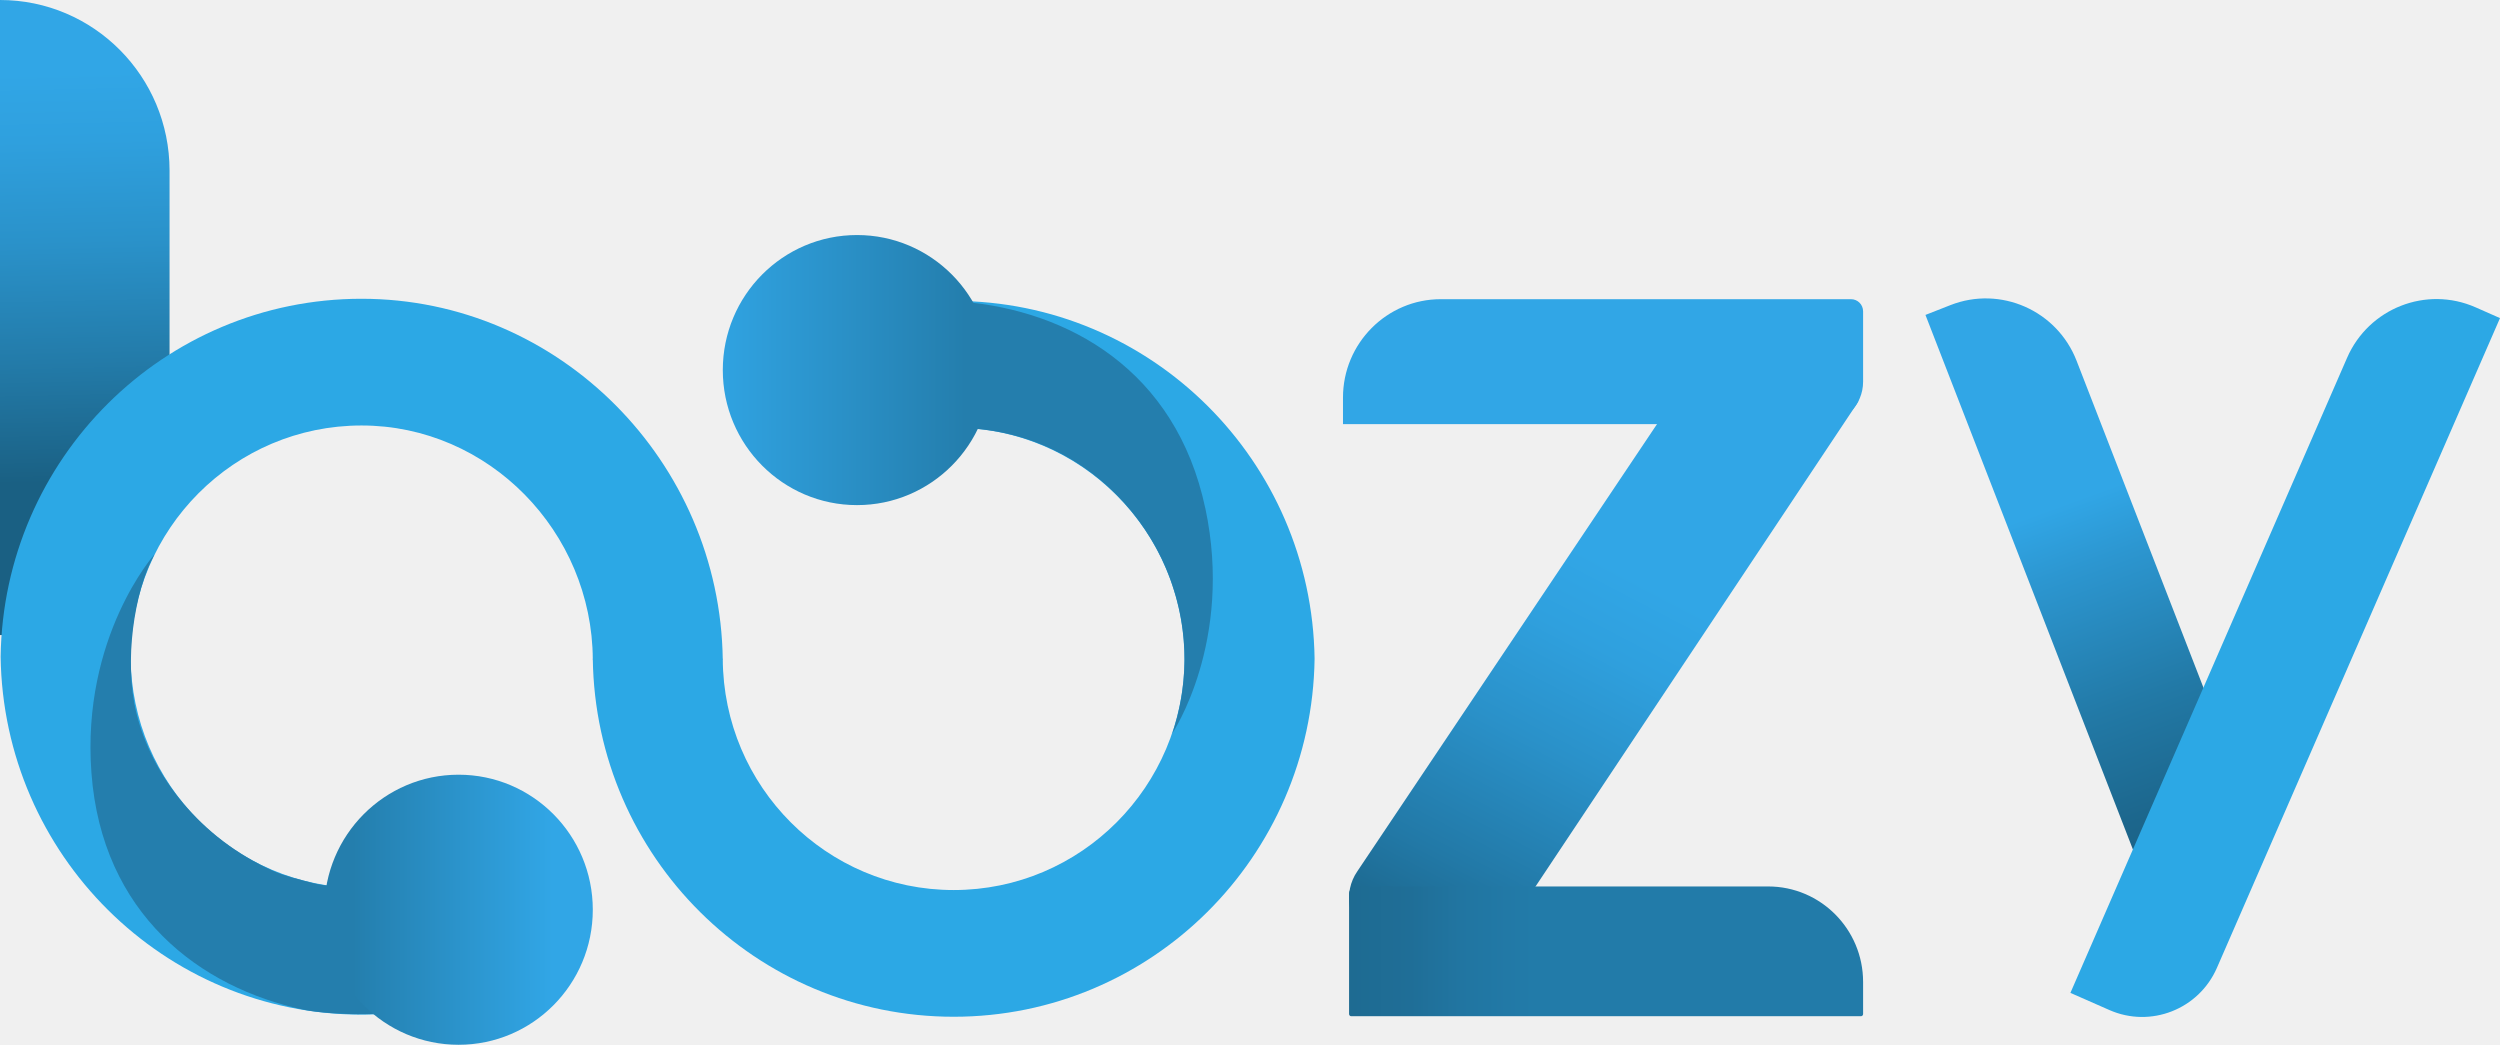
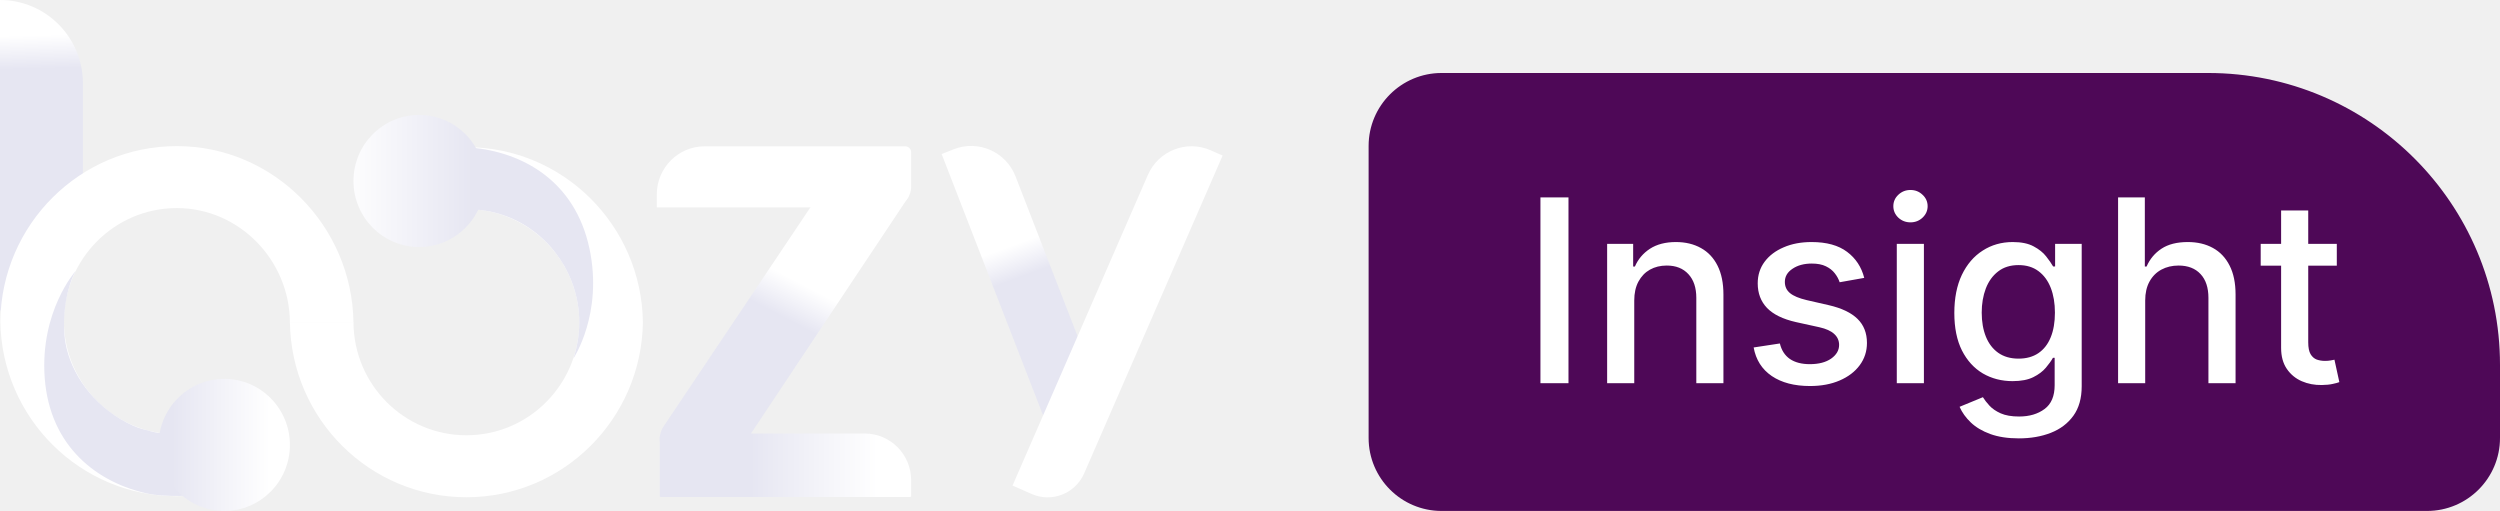
- <svg xmlns="http://www.w3.org/2000/svg" width="67" height="28" viewBox="0 0 67 28" fill="none">
-   <path d="M3.483 17.019C3.483 15.727 3.874 14.526 4.544 13.532V4.572C4.544 2.047 2.51 0 0 0V17.019H3.483Z" fill="url(#paint0_linear_888_14592)" />
-   <path d="M9.689 8.007C4.393 8.007 0.092 12.289 0.017 17.6C0.091 22.91 4.393 27.192 9.689 27.192C10.981 27.192 12.213 26.937 13.339 26.476L11.748 23.443C11.104 23.672 10.411 23.797 9.689 23.797C6.281 23.797 3.517 21.025 3.5 17.6C3.517 14.174 6.281 11.403 9.689 11.403C13.097 11.403 15.871 14.248 15.887 17.673H19.37C19.296 12.363 14.985 8.007 9.689 8.007Z" fill="#2CA8E5" />
-   <path d="M25.559 8.064C24.267 8.064 23.035 8.319 21.909 8.781L23.5 11.813C24.144 11.584 24.837 11.459 25.559 11.459C28.967 11.459 31.731 14.231 31.747 17.656C31.731 21.082 28.967 23.853 25.559 23.853C22.151 23.853 19.386 21.082 19.37 17.656H15.887C15.961 22.967 20.263 27.249 25.559 27.249C30.855 27.249 35.156 22.967 35.231 17.656C35.156 12.346 30.855 8.064 25.559 8.064Z" fill="#2CA8E5" />
-   <path d="M49.828 10.704C49.69 10.865 49.533 10.978 49.3 10.978H44.668L36.377 23.35C35.983 23.92 36.125 24.701 36.684 25.096L37.953 26.003C38.589 26.458 39.461 26.294 39.901 25.637L49.764 10.822C49.764 10.822 49.827 10.704 49.828 10.704V10.704Z" fill="url(#paint1_linear_888_14592)" />
-   <path d="M36.349 23.757H47.388C48.791 23.757 49.931 24.903 49.931 26.316V27.176C49.931 27.209 49.905 27.235 49.872 27.235H36.214C36.182 27.235 36.155 27.209 36.155 27.176V23.953C36.155 23.846 36.242 23.757 36.35 23.757H36.349Z" fill="url(#paint2_linear_888_14592)" />
-   <path d="M52.269 8.178C53.612 7.65 55.129 8.319 55.653 9.67L60.578 22.36C60.75 22.803 60.532 23.303 60.092 23.476L57.789 24.381L51.602 8.44L52.269 8.178Z" fill="url(#paint3_linear_888_14592)" />
-   <path d="M67 8.525L59.414 25.937C58.929 27.05 57.638 27.557 56.532 27.069L55.487 26.609L62.902 9.589C63.481 8.26 65.024 7.654 66.345 8.236L67 8.525Z" fill="#2CA8E5" />
-   <path d="M32.302 13.621C31.513 9.904 28.62 8.322 25.78 8.085C25.519 8.064 25.135 8.08 24.955 8.09C25.246 8.53 25.411 9.028 25.52 9.562C25.653 10.213 25.495 10.902 25.259 11.475C28.279 11.326 30.461 13.231 31.306 15.374C31.95 17.006 31.792 18.542 31.418 19.653C31.418 19.653 33.063 17.201 32.303 13.621H32.302Z" fill="#247EAD" />
-   <path d="M2.45 20.708C2.73 24.499 5.357 26.473 8.145 27.062C8.504 27.137 9.192 27.189 9.817 27.179C10.46 27.169 11.037 27.097 11.128 27.105C10.899 26.628 10.198 26.148 10.163 25.604C10.119 24.941 9.144 24.34 9.455 23.805C9.131 23.76 8.684 23.747 8.383 23.665C8.015 23.565 7.646 23.485 7.315 23.337C5.358 22.456 4.065 20.787 3.653 19.101C3.321 17.742 3.589 15.859 4.142 14.854C4.142 14.854 2.181 17.057 2.45 20.71V20.708Z" fill="#247EAD" />
-   <path d="M12.29 28C14.276 28 15.887 26.38 15.887 24.381C15.887 22.382 14.276 20.762 12.29 20.762C10.303 20.762 8.692 22.382 8.692 24.381C8.692 26.38 10.303 28 12.29 28Z" fill="url(#paint4_linear_888_14592)" />
-   <path d="M48.802 11.367H35.992V10.656C35.992 9.2 37.167 8.018 38.615 8.018H49.607C49.786 8.018 49.931 8.164 49.931 8.344V10.231C49.931 10.858 49.425 11.367 48.802 11.367Z" fill="url(#paint5_linear_888_14592)" />
-   <path d="M22.968 13.537C24.954 13.537 26.565 11.916 26.565 9.918C26.565 7.919 24.954 6.299 22.968 6.299C20.981 6.299 19.371 7.919 19.371 9.918C19.371 11.916 20.981 13.537 22.968 13.537Z" fill="url(#paint6_linear_888_14592)" />
+ <svg xmlns="http://www.w3.org/2000/svg" width="137" height="28" viewBox="0 0 137 28" fill="none">
+   <path d="M3.483 17.019C3.483 15.727 3.874 14.526 4.544 13.532V4.572C4.544 2.047 2.51 0 0 0V17.019H3.483Z" fill="url(#paint0_linear_1039_12899)" />
+   <path d="M9.689 8.007C4.393 8.007 0.092 12.289 0.017 17.6C0.091 22.91 4.393 27.192 9.689 27.192C10.981 27.192 12.213 26.937 13.339 26.476L11.748 23.443C11.104 23.672 10.411 23.797 9.689 23.797C6.281 23.797 3.517 21.025 3.5 17.6C3.517 14.174 6.281 11.403 9.689 11.403C13.097 11.403 15.871 14.248 15.887 17.673H19.37C19.296 12.363 14.985 8.007 9.689 8.007Z" fill="white" />
+   <path d="M25.559 8.064C24.267 8.064 23.035 8.319 21.909 8.781L23.5 11.813C24.144 11.584 24.837 11.459 25.559 11.459C28.967 11.459 31.731 14.231 31.747 17.656C31.731 21.082 28.967 23.853 25.559 23.853C22.151 23.853 19.386 21.082 19.37 17.656H15.887C15.961 22.967 20.263 27.249 25.559 27.249C30.855 27.249 35.156 22.967 35.231 17.656C35.156 12.346 30.855 8.064 25.559 8.064Z" fill="white" />
+   <path d="M49.828 10.704C49.69 10.865 49.533 10.978 49.3 10.978H44.668L36.377 23.35C35.983 23.92 36.125 24.701 36.684 25.096L37.953 26.003C38.589 26.458 39.461 26.294 39.901 25.637L49.764 10.822C49.764 10.822 49.827 10.704 49.828 10.704V10.704Z" fill="url(#paint1_linear_1039_12899)" />
+   <path d="M36.349 23.757H47.388C48.791 23.757 49.931 24.903 49.931 26.316V27.176C49.931 27.209 49.905 27.235 49.872 27.235H36.214C36.182 27.235 36.155 27.209 36.155 27.176V23.953C36.155 23.846 36.242 23.757 36.35 23.757H36.349Z" fill="url(#paint2_linear_1039_12899)" />
+   <path d="M52.269 8.178C53.612 7.65 55.129 8.319 55.653 9.67L60.578 22.36C60.75 22.803 60.532 23.303 60.092 23.476L57.789 24.381L51.602 8.44L52.269 8.178Z" fill="url(#paint3_linear_1039_12899)" />
+   <path d="M67 8.525L59.414 25.937C58.929 27.05 57.638 27.557 56.532 27.069L55.487 26.609L62.902 9.589C63.481 8.26 65.024 7.654 66.345 8.236L67 8.525Z" fill="white" />
+   <path d="M32.302 13.621C31.513 9.904 28.62 8.322 25.78 8.085C25.519 8.064 25.135 8.08 24.955 8.09C25.246 8.53 25.411 9.028 25.52 9.562C25.653 10.213 25.495 10.902 25.259 11.475C28.279 11.326 30.461 13.231 31.306 15.374C31.95 17.006 31.792 18.542 31.418 19.653C31.418 19.653 33.063 17.201 32.303 13.621H32.302Z" fill="#E6E6F2" />
+   <path d="M2.45 20.708C2.73 24.499 5.357 26.473 8.145 27.062C8.504 27.137 9.192 27.189 9.817 27.179C10.46 27.169 11.037 27.097 11.128 27.105C10.899 26.628 10.198 26.148 10.163 25.604C10.119 24.941 9.144 24.34 9.455 23.805C9.131 23.76 8.684 23.747 8.383 23.665C8.015 23.565 7.646 23.485 7.315 23.337C5.358 22.456 4.065 20.787 3.653 19.101C3.321 17.742 3.589 15.859 4.142 14.854C4.142 14.854 2.181 17.057 2.45 20.71V20.708Z" fill="#E6E6F2" />
+   <path d="M12.29 28C14.276 28 15.887 26.38 15.887 24.381C15.887 22.382 14.276 20.762 12.29 20.762C10.303 20.762 8.692 22.382 8.692 24.381C8.692 26.38 10.303 28 12.29 28Z" fill="url(#paint4_linear_1039_12899)" />
+   <path d="M48.802 11.367H35.992V10.656C35.992 9.2 37.167 8.018 38.615 8.018H49.607C49.786 8.018 49.931 8.164 49.931 8.344V10.231C49.931 10.858 49.425 11.367 48.802 11.367Z" fill="url(#paint5_linear_1039_12899)" />
+   <path d="M22.968 13.537C24.954 13.537 26.565 11.916 26.565 9.918C26.565 7.919 24.954 6.299 22.968 6.299C20.981 6.299 19.371 7.919 19.371 9.918C19.371 11.916 20.981 13.537 22.968 13.537Z" fill="url(#paint6_linear_1039_12899)" />
+   <path d="M75 8C75 5.791 76.791 4 79 4H121C129.837 4 137 11.163 137 20V24C137 26.209 135.209 28 133 28H79C76.791 28 75 26.209 75 24V8Z" fill="#4E0857" />
+   <path d="M85.953 10.818V21H84.416V10.818H85.953ZM89.557 16.466V21H88.071V13.364H89.497V14.607H89.592C89.767 14.202 90.043 13.877 90.417 13.632C90.795 13.387 91.271 13.264 91.844 13.264C92.364 13.264 92.82 13.374 93.211 13.592C93.602 13.808 93.906 14.129 94.121 14.557C94.336 14.984 94.444 15.513 94.444 16.143V21H92.958V16.322C92.958 15.768 92.814 15.336 92.525 15.024C92.237 14.709 91.841 14.552 91.337 14.552C90.992 14.552 90.686 14.626 90.417 14.776C90.152 14.925 89.942 15.143 89.786 15.432C89.633 15.717 89.557 16.062 89.557 16.466ZM102.16 15.228L100.813 15.467C100.756 15.294 100.667 15.13 100.544 14.974C100.425 14.819 100.263 14.691 100.057 14.592C99.852 14.492 99.595 14.443 99.287 14.443C98.866 14.443 98.514 14.537 98.233 14.726C97.951 14.912 97.81 15.152 97.81 15.447C97.81 15.702 97.904 15.907 98.093 16.063C98.282 16.219 98.587 16.347 99.008 16.446L100.221 16.724C100.924 16.887 101.447 17.137 101.792 17.475C102.137 17.813 102.309 18.252 102.309 18.793C102.309 19.25 102.177 19.658 101.911 20.016C101.65 20.37 101.283 20.649 100.813 20.851C100.345 21.053 99.803 21.154 99.187 21.154C98.332 21.154 97.634 20.972 97.094 20.607C96.554 20.239 96.222 19.717 96.1 19.041L97.537 18.822C97.626 19.197 97.81 19.48 98.088 19.673C98.367 19.861 98.73 19.956 99.177 19.956C99.664 19.956 100.054 19.855 100.345 19.653C100.637 19.447 100.783 19.197 100.783 18.902C100.783 18.663 100.693 18.463 100.514 18.3C100.339 18.138 100.069 18.015 99.704 17.933L98.412 17.649C97.699 17.487 97.172 17.228 96.831 16.874C96.493 16.519 96.323 16.07 96.323 15.526C96.323 15.075 96.449 14.681 96.701 14.343C96.953 14.005 97.301 13.742 97.745 13.553C98.189 13.36 98.698 13.264 99.272 13.264C100.097 13.264 100.746 13.443 101.22 13.801C101.694 14.156 102.008 14.631 102.16 15.228ZM103.944 21V13.364H105.43V21H103.944ZM104.694 12.185C104.436 12.185 104.214 12.099 104.028 11.927C103.846 11.751 103.755 11.542 103.755 11.3C103.755 11.055 103.846 10.846 104.028 10.674C104.214 10.498 104.436 10.411 104.694 10.411C104.953 10.411 105.173 10.498 105.356 10.674C105.541 10.846 105.634 11.055 105.634 11.3C105.634 11.542 105.541 11.751 105.356 11.927C105.173 12.099 104.953 12.185 104.694 12.185ZM110.632 24.023C110.025 24.023 109.503 23.943 109.066 23.784C108.631 23.625 108.277 23.415 108.002 23.153C107.727 22.891 107.521 22.604 107.385 22.293L108.663 21.766C108.752 21.912 108.872 22.066 109.021 22.228C109.173 22.394 109.379 22.535 109.637 22.651C109.899 22.767 110.236 22.825 110.647 22.825C111.21 22.825 111.676 22.687 112.044 22.412C112.411 22.14 112.595 21.706 112.595 21.109V19.608H112.501C112.411 19.77 112.282 19.951 112.113 20.15C111.947 20.349 111.719 20.521 111.427 20.667C111.135 20.813 110.756 20.886 110.289 20.886C109.685 20.886 109.142 20.745 108.658 20.463C108.177 20.178 107.796 19.759 107.514 19.205C107.236 18.648 107.097 17.964 107.097 17.152C107.097 16.34 107.234 15.644 107.509 15.064C107.788 14.484 108.169 14.04 108.653 13.732C109.137 13.42 109.685 13.264 110.299 13.264C110.773 13.264 111.155 13.344 111.447 13.503C111.739 13.659 111.966 13.841 112.128 14.05C112.294 14.258 112.421 14.443 112.511 14.602H112.62V13.364H114.077V21.169C114.077 21.825 113.925 22.364 113.62 22.785C113.315 23.206 112.902 23.517 112.382 23.72C111.865 23.922 111.281 24.023 110.632 24.023ZM110.617 19.653C111.044 19.653 111.406 19.553 111.701 19.354C111.999 19.152 112.224 18.864 112.377 18.489C112.532 18.111 112.61 17.659 112.61 17.132C112.61 16.618 112.534 16.166 112.382 15.775C112.229 15.384 112.005 15.079 111.71 14.86C111.416 14.638 111.051 14.527 110.617 14.527C110.169 14.527 109.796 14.643 109.498 14.875C109.2 15.104 108.974 15.415 108.822 15.81C108.673 16.204 108.598 16.645 108.598 17.132C108.598 17.633 108.675 18.072 108.827 18.45C108.979 18.827 109.205 19.122 109.503 19.334C109.805 19.547 110.176 19.653 110.617 19.653ZM117.557 16.466V21H116.071V10.818H117.537V14.607H117.632C117.811 14.195 118.084 13.869 118.452 13.627C118.82 13.385 119.3 13.264 119.894 13.264C120.417 13.264 120.875 13.372 121.266 13.587C121.66 13.803 121.965 14.124 122.181 14.552C122.399 14.976 122.509 15.506 122.509 16.143V21H121.022V16.322C121.022 15.762 120.878 15.327 120.59 15.019C120.301 14.708 119.9 14.552 119.387 14.552C119.035 14.552 118.72 14.626 118.442 14.776C118.167 14.925 117.95 15.143 117.791 15.432C117.635 15.717 117.557 16.062 117.557 16.466ZM128.057 13.364V14.557H123.886V13.364H128.057ZM125.005 11.534H126.491V18.758C126.491 19.046 126.534 19.263 126.62 19.409C126.706 19.552 126.818 19.649 126.953 19.702C127.093 19.752 127.243 19.777 127.406 19.777C127.525 19.777 127.63 19.769 127.719 19.752C127.809 19.736 127.878 19.722 127.928 19.712L128.196 20.94C128.11 20.974 127.987 21.007 127.828 21.04C127.669 21.076 127.47 21.096 127.232 21.099C126.841 21.106 126.476 21.037 126.138 20.891C125.8 20.745 125.527 20.519 125.318 20.215C125.109 19.91 125.005 19.527 125.005 19.066V11.534Z" fill="white" />
  <defs>
-     <linearGradient id="paint0_linear_888_14592" x1="2.336" y1="13.479" x2="2.002" y2="-0.609" gradientUnits="userSpaceOnUse">
-       <stop offset="0.04" stop-color="#1A6083" />
-       <stop offset="0.27" stop-color="#237BA9" />
-       <stop offset="0.5" stop-color="#2A92CA" />
-       <stop offset="0.69" stop-color="#2FA0DE" />
-       <stop offset="0.82" stop-color="#31A6E6" />
+     <linearGradient id="paint0_linear_1039_12899" x1="2.336" y1="13.479" x2="2.002" y2="-0.609" gradientUnits="userSpaceOnUse">
+       <stop offset="0.69" stop-color="#E6E6F2" />
+       <stop offset="0.82" stop-color="white" />
    </linearGradient>
-     <linearGradient id="paint1_linear_888_14592" x1="37.364" y1="28.124" x2="45.483" y2="12.601" gradientUnits="userSpaceOnUse">
-       <stop offset="0.11" stop-color="#1A6083" />
-       <stop offset="0.3" stop-color="#2279A7" />
-       <stop offset="0.52" stop-color="#2A91C9" />
-       <stop offset="0.69" stop-color="#2FA0DE" />
-       <stop offset="0.81" stop-color="#31A6E6" />
+     <linearGradient id="paint1_linear_1039_12899" x1="37.364" y1="28.124" x2="45.483" y2="12.601" gradientUnits="userSpaceOnUse">
+       <stop offset="0.69" stop-color="#E6E6F2" />
+       <stop offset="0.81" stop-color="white" />
    </linearGradient>
-     <linearGradient id="paint2_linear_888_14592" x1="36.218" y1="25.496" x2="49.431" y2="25.496" gradientUnits="userSpaceOnUse">
-       <stop stop-color="#1E6B92" />
-       <stop offset="0.12" stop-color="#1F6E97" />
-       <stop offset="0.22" stop-color="#2175A1" />
-       <stop offset="0.37" stop-color="#227BA9" />
-       <stop offset="0.9" stop-color="#227BA9" />
+     <linearGradient id="paint2_linear_1039_12899" x1="36.218" y1="25.497" x2="49.431" y2="25.497" gradientUnits="userSpaceOnUse">
+       <stop offset="0.37" stop-color="#E6E6F2" />
+       <stop offset="0.9" stop-color="white" />
    </linearGradient>
-     <linearGradient id="paint3_linear_888_14592" x1="60.101" y1="26.415" x2="55.387" y2="13.481" gradientUnits="userSpaceOnUse">
-       <stop offset="0.24" stop-color="#1A6083" />
-       <stop offset="0.37" stop-color="#1C668C" />
-       <stop offset="0.59" stop-color="#2279A6" />
-       <stop offset="0.87" stop-color="#2C96D0" />
-       <stop offset="1" stop-color="#31A6E6" />
+     <linearGradient id="paint3_linear_1039_12899" x1="60.101" y1="26.415" x2="55.387" y2="13.481" gradientUnits="userSpaceOnUse">
+       <stop offset="0.87" stop-color="#E6E6F2" />
+       <stop offset="1" stop-color="white" />
    </linearGradient>
-     <linearGradient id="paint4_linear_888_14592" x1="9.23" y1="24.381" x2="14.864" y2="24.381" gradientUnits="userSpaceOnUse">
-       <stop offset="0.04" stop-color="#247EAD" />
-       <stop offset="0.99" stop-color="#31A6E6" />
+     <linearGradient id="paint4_linear_1039_12899" x1="9.23" y1="24.381" x2="14.864" y2="24.381" gradientUnits="userSpaceOnUse">
+       <stop offset="0.04" stop-color="#E6E6F2" />
+       <stop offset="0.99" stop-color="white" />
    </linearGradient>
-     <linearGradient id="paint5_linear_888_14592" x1="22.421" y1="9.693" x2="36.36" y2="9.693" gradientUnits="userSpaceOnUse">
+     <linearGradient id="paint5_linear_1039_12899" x1="22.421" y1="9.693" x2="36.36" y2="9.693" gradientUnits="userSpaceOnUse">
      <stop offset="0.11" stop-color="#1A6083" />
      <stop offset="0.42" stop-color="#2177A3" />
-       <stop offset="0.95" stop-color="#31A6E6" />
+       <stop offset="0.95" stop-color="white" />
    </linearGradient>
-     <linearGradient id="paint6_linear_888_14592" x1="26.182" y1="9.918" x2="18.657" y2="9.918" gradientUnits="userSpaceOnUse">
-       <stop offset="0.04" stop-color="#247EAD" />
-       <stop offset="0.99" stop-color="#31A6E6" />
+     <linearGradient id="paint6_linear_1039_12899" x1="26.182" y1="9.918" x2="18.657" y2="9.918" gradientUnits="userSpaceOnUse">
+       <stop offset="0.04" stop-color="#E6E6F2" />
+       <stop offset="0.99" stop-color="white" />
    </linearGradient>
  </defs>
</svg>
